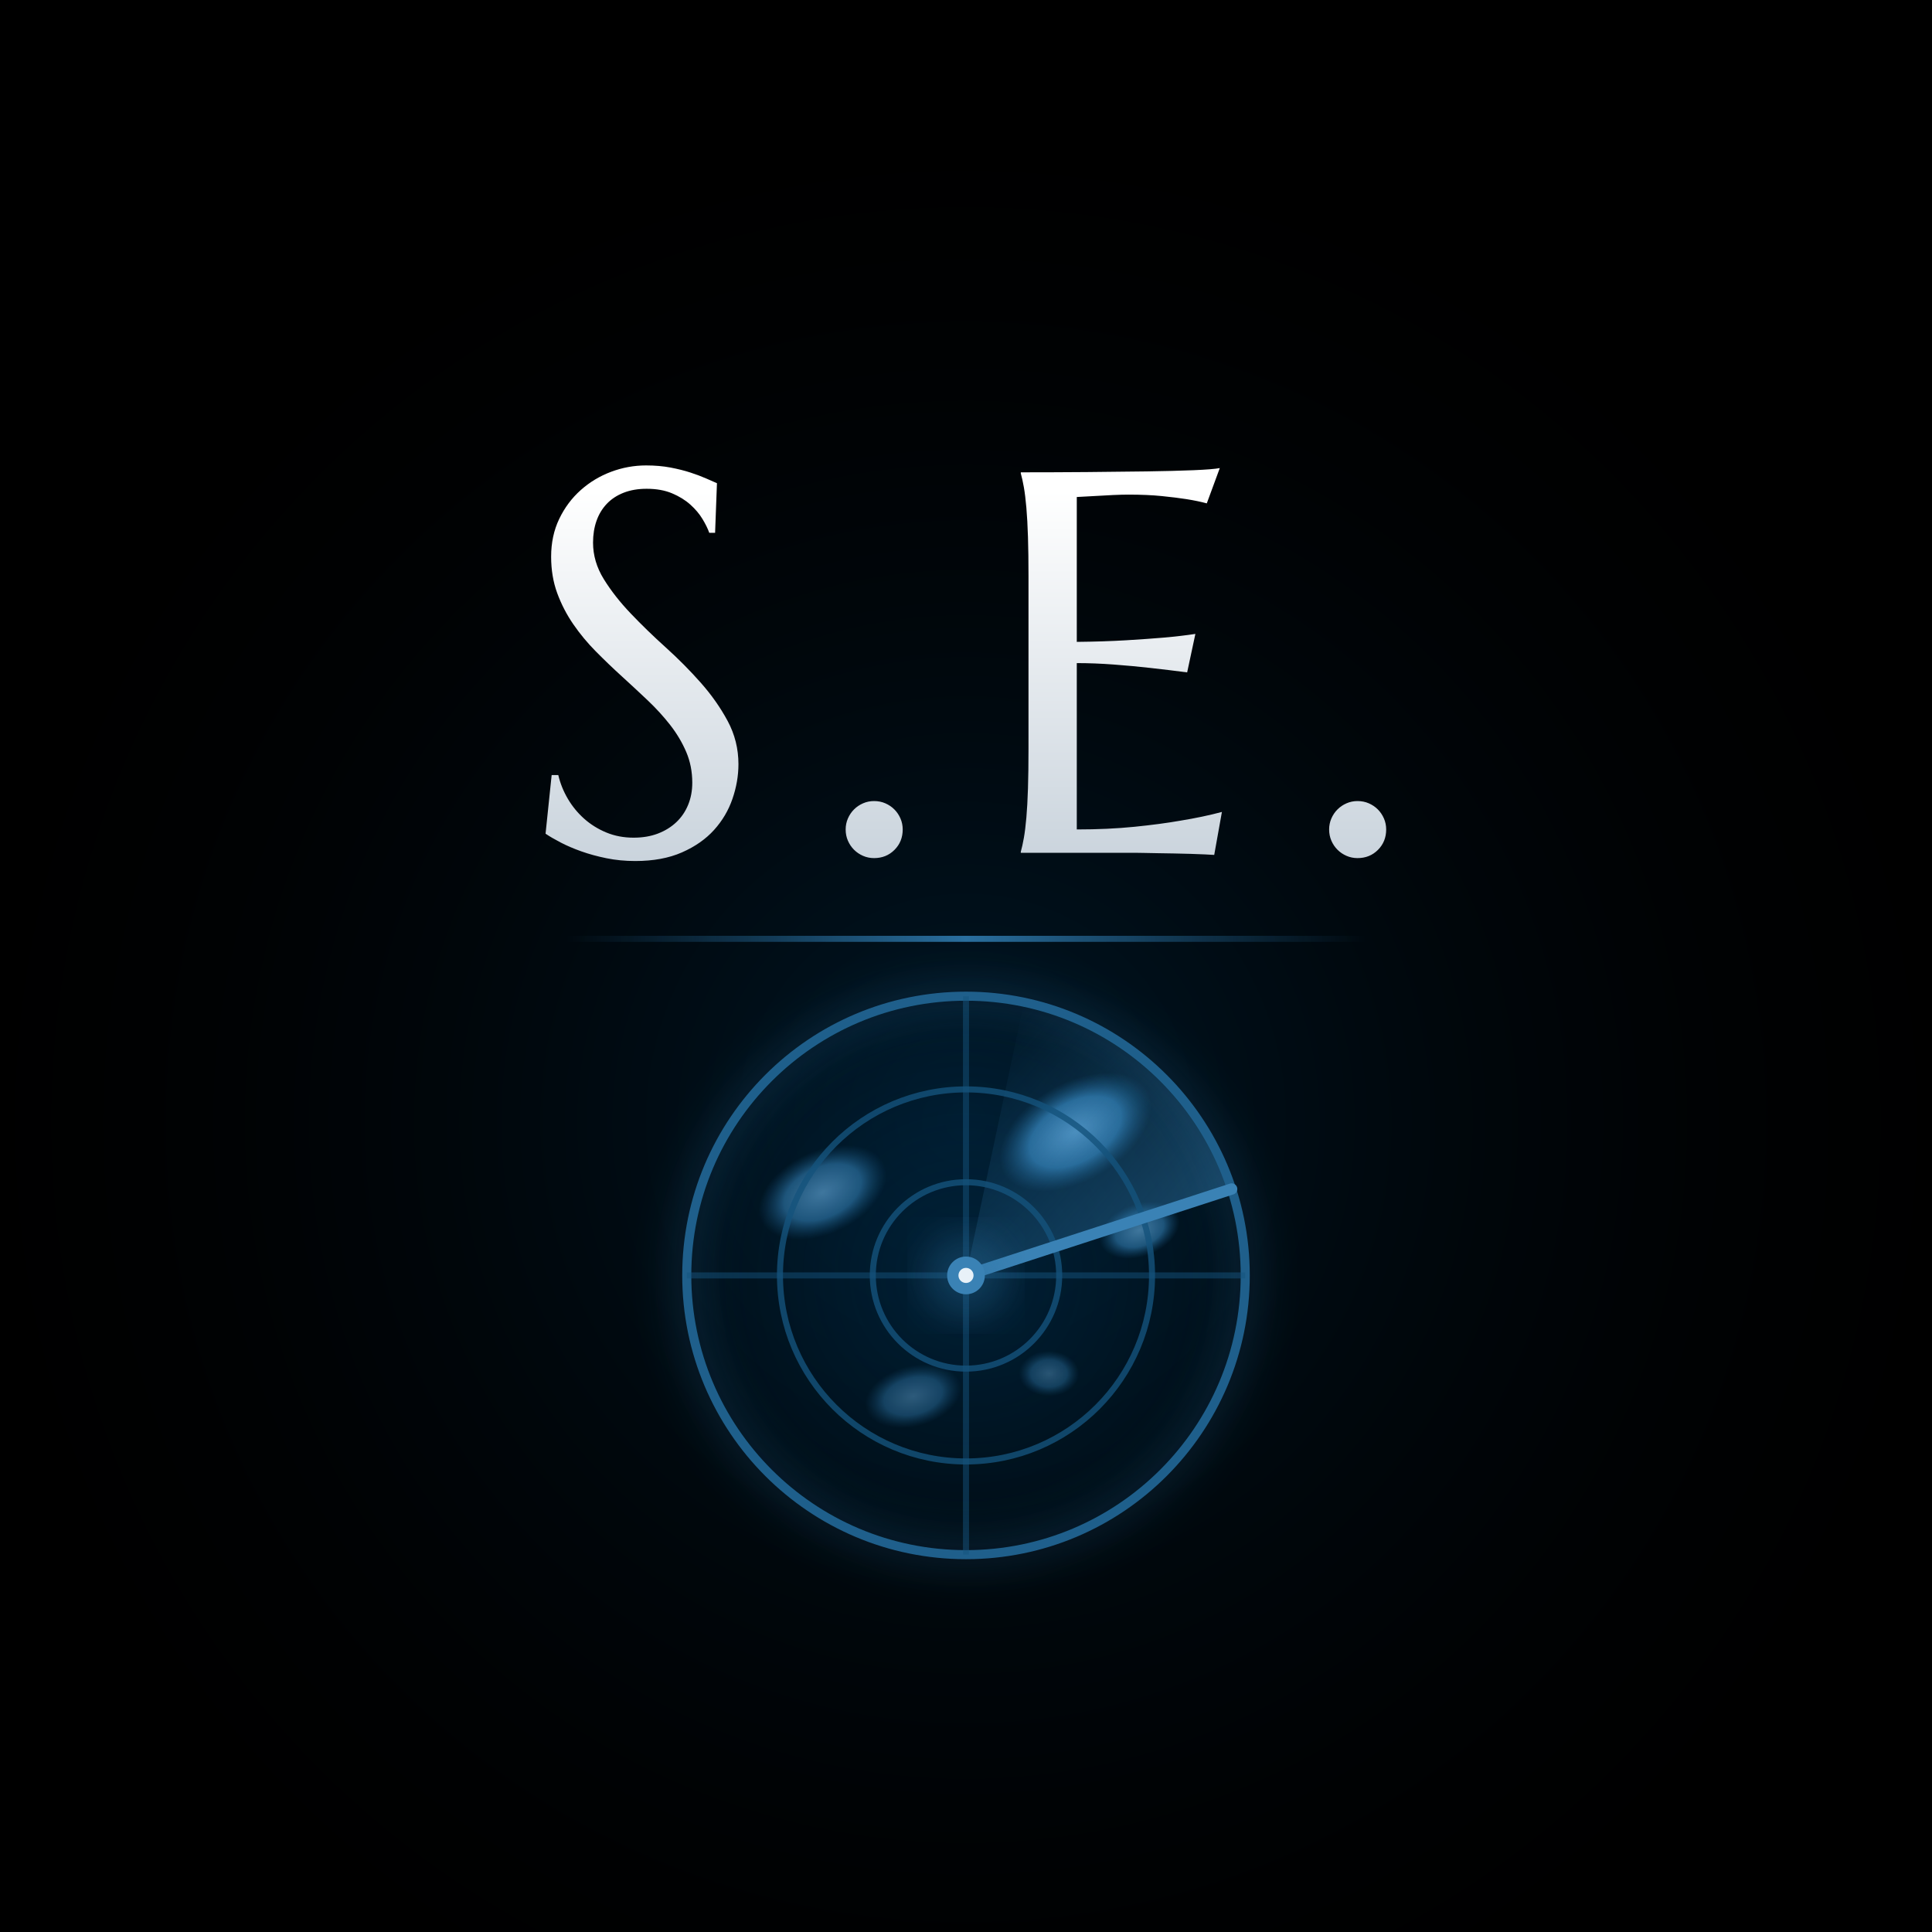
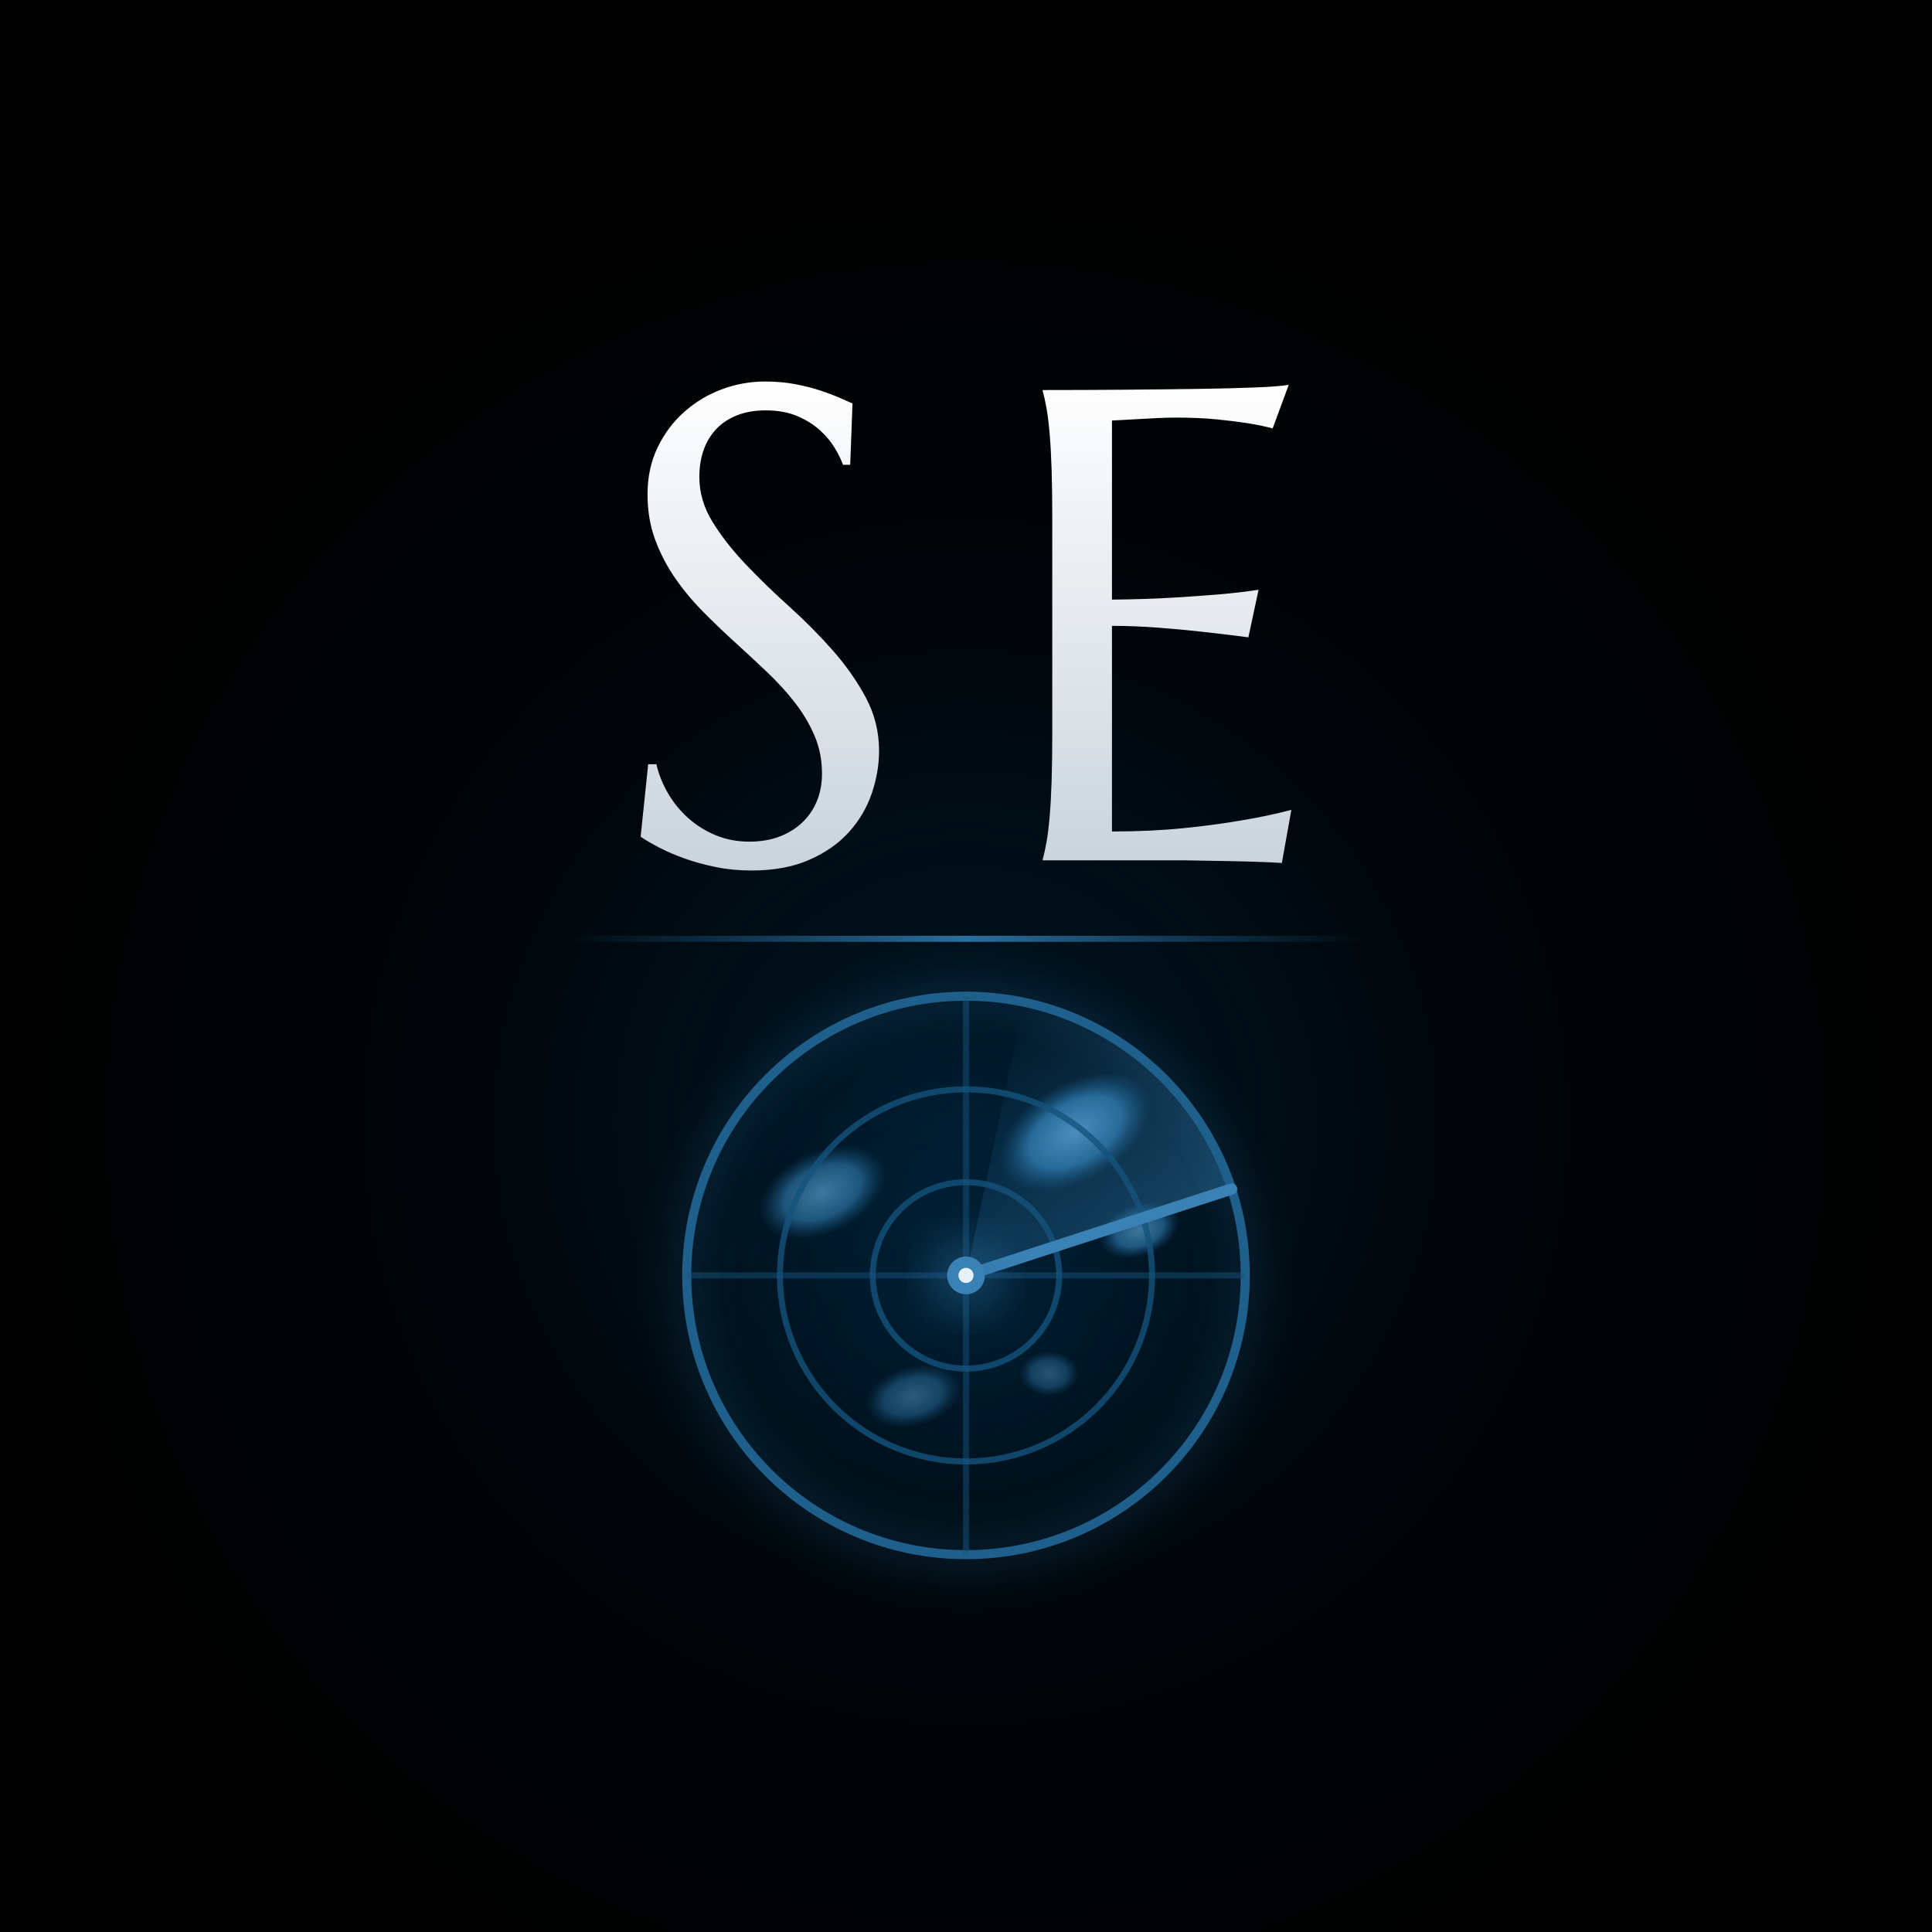
<svg xmlns="http://www.w3.org/2000/svg" viewBox="0 0 512 512" width="512" height="512">
  <defs>
    <radialGradient id="glow" cx="50%" cy="58%" r="55%">
      <stop offset="0" stop-color="#001a2c" stop-opacity=".9" />
      <stop offset="1" stop-color="#000" stop-opacity="0" />
    </radialGradient>
-     <linearGradient id="tx" x1="0" y1="130" x2="0" y2="230" gradientUnits="userSpaceOnUse">
+     <linearGradient id="tx" x1="0" y1="100" x2="0" y2="232" gradientUnits="userSpaceOnUse">
      <stop offset="0" stop-color="#ffffff" />
      <stop offset="1" stop-color="#c9d3dc" />
    </linearGradient>
    <linearGradient id="rule" x1="150" y1="0" x2="362" y2="0" gradientUnits="userSpaceOnUse">
      <stop offset="0" stop-color="#1f5f8b" stop-opacity="0" />
      <stop offset=".5" stop-color="#2a6f9f" />
      <stop offset="1" stop-color="#1f5f8b" stop-opacity="0" />
    </linearGradient>
    <radialGradient id="scope" cx="256" cy="338" r="74" gradientUnits="userSpaceOnUse">
      <stop offset="0" stop-color="#003153" stop-opacity=".45" />
      <stop offset="1" stop-color="#003153" stop-opacity=".08" />
    </radialGradient>
    <linearGradient id="sweep" x1="271.4" y1="265.6" x2="326.4" y2="315.1" gradientUnits="userSpaceOnUse">
      <stop offset="0" stop-color="#2a6f9f" stop-opacity="0" />
      <stop offset="1" stop-color="#2a6f9f" stop-opacity=".55" />
    </linearGradient>
    <radialGradient id="cell">
      <stop offset="0" stop-color="#5a9fd0" />
      <stop offset=".6" stop-color="#2a6f9f" />
      <stop offset="1" stop-color="#14527c" stop-opacity="0" />
    </radialGradient>
    <filter id="soft" x="-20%" y="-20%" width="140%" height="140%">
      <feGaussianBlur stdDeviation="5" />
    </filter>
    <clipPath id="clip">
      <circle cx="256" cy="338" r="74" />
    </clipPath>
  </defs>
  <rect width="512" height="512" fill="#000" />
  <rect width="512" height="512" fill="url(#glow)" />
-   <path d="M189.508 141.203H187.961Q187.398 139.586 186.168 137.547Q184.938 135.508 182.934 133.715Q180.93 131.922 178.082 130.727Q175.234 129.531 171.367 129.531Q167.922 129.531 165.25 130.586Q162.578 131.641 160.785 133.539Q158.992 135.438 158.078 138.039Q157.164 140.641 157.164 143.805Q157.164 148.867 160.012 153.473Q162.859 158.078 167.148 162.578Q171.438 167.078 176.43 171.578Q181.422 176.078 185.711 180.93Q190.0 185.781 192.848 191.09Q195.695 196.398 195.695 202.516Q195.695 207.086 194.113 211.691Q192.531 216.297 189.227 219.953Q185.922 223.609 180.719 225.895Q175.516 228.18 168.344 228.18Q164.336 228.18 160.715 227.441Q157.094 226.703 154.035 225.613Q150.977 224.523 148.551 223.258Q146.125 221.992 144.578 220.938L146.195 205.398H147.953Q148.727 208.703 150.484 211.691Q152.242 214.68 154.809 216.965Q157.375 219.25 160.68 220.621Q163.984 221.992 167.922 221.992Q171.508 221.992 174.355 220.902Q177.203 219.812 179.242 217.879Q181.281 215.945 182.371 213.273Q183.461 210.602 183.461 207.438Q183.461 203.008 181.844 199.246Q180.227 195.484 177.59 192.109Q174.953 188.734 171.613 185.57Q168.273 182.406 164.758 179.207Q161.242 176.008 157.902 172.633Q154.562 169.258 151.926 165.426Q149.289 161.594 147.672 157.199Q146.055 152.805 146.055 147.531Q146.055 141.977 148.199 137.512Q150.344 133.047 153.895 129.883Q157.445 126.719 161.945 125.031Q166.445 123.344 171.227 123.344Q174.742 123.344 177.695 123.906Q180.648 124.469 183.004 125.242Q185.359 126.016 187.117 126.789Q188.875 127.562 190.0 128.055ZM224.109 219.812Q224.109 218.266 224.707 216.895Q225.305 215.523 226.324 214.504Q227.344 213.484 228.715 212.887Q230.086 212.289 231.633 212.289Q233.25 212.289 234.621 212.887Q235.992 213.484 237.012 214.504Q238.031 215.523 238.629 216.895Q239.227 218.266 239.227 219.812Q239.227 223.047 237.047 225.227Q234.867 227.406 231.633 227.406Q230.086 227.406 228.715 226.809Q227.344 226.211 226.324 225.191Q225.305 224.172 224.707 222.801Q224.109 221.43 224.109 219.812ZM270.523 125.172Q279.312 125.172 287.996 125.102Q296.68 125.031 303.922 124.926Q311.164 124.82 316.297 124.609Q321.43 124.398 323.258 124.047L319.812 133.398Q317.492 132.766 314.398 132.273Q311.727 131.852 307.895 131.465Q304.062 131.078 299.07 131.078Q297.383 131.078 295.027 131.184Q292.672 131.289 290.492 131.43Q287.961 131.57 285.359 131.711V170.102Q292.602 170.031 298.438 169.68Q304.273 169.328 308.352 168.977Q313.133 168.555 316.789 167.992L314.609 178.188Q309.758 177.555 304.695 176.992Q300.336 176.5 295.203 176.113Q290.07 175.727 285.359 175.727V219.812Q293.656 219.812 300.617 219.109Q307.578 218.406 312.781 217.492Q318.828 216.508 323.82 215.172L321.781 226.562Q320.938 226.492 319.25 226.422Q317.562 226.352 315.488 226.281Q313.414 226.211 311.129 226.176Q308.844 226.141 306.805 226.105Q304.766 226.07 303.184 226.035Q301.602 226.0 300.898 226.0H270.523V225.719Q270.945 224.242 271.332 222.062Q271.719 219.883 272.0 216.648Q272.281 213.414 272.422 208.949Q272.562 204.484 272.562 198.508V152.734Q272.562 146.758 272.422 142.293Q272.281 137.828 272.0 134.559Q271.719 131.289 271.332 129.109Q270.945 126.93 270.523 125.453V125.172ZM352.234 219.812Q352.234 218.266 352.832 216.895Q353.43 215.523 354.449 214.504Q355.469 213.484 356.84 212.887Q358.211 212.289 359.758 212.289Q361.375 212.289 362.746 212.887Q364.117 213.484 365.137 214.504Q366.156 215.523 366.754 216.895Q367.352 218.266 367.352 219.812Q367.352 223.047 365.172 225.227Q362.992 227.406 359.758 227.406Q358.211 227.406 356.84 226.809Q355.469 226.211 354.449 225.191Q353.43 224.172 352.832 222.801Q352.234 221.43 352.234 219.812Z" fill="url(#tx)" />
+   <path d="M225.314 123.182H223.402Q222.707 121.183 221.186 118.662Q219.665 116.142 217.188 113.925Q214.71 111.709 211.19 110.231Q207.67 108.754 202.89 108.754Q198.631 108.754 195.329 110.058Q192.026 111.361 189.81 113.708Q187.593 116.055 186.463 119.271Q185.333 122.486 185.333 126.397Q185.333 132.655 188.854 138.348Q192.374 144.041 197.675 149.604Q202.977 155.166 209.148 160.729Q215.319 166.291 220.621 172.288Q225.922 178.285 229.442 184.847Q232.962 191.409 232.962 198.971Q232.962 204.62 231.007 210.313Q229.051 216.006 224.966 220.525Q220.881 225.045 214.45 227.87Q208.018 230.694 199.153 230.694Q194.199 230.694 189.723 229.782Q185.247 228.869 181.466 227.522Q177.685 226.175 174.687 224.61Q171.688 223.046 169.776 221.742L171.775 202.534H173.948Q174.904 206.619 177.077 210.313Q179.25 214.007 182.422 216.832Q185.594 219.656 189.679 221.351Q193.764 223.046 198.631 223.046Q203.064 223.046 206.584 221.699Q210.104 220.352 212.625 217.961Q215.145 215.571 216.492 212.269Q217.839 208.966 217.839 205.055Q217.839 199.579 215.84 194.929Q213.841 190.279 210.582 186.107Q207.323 181.936 203.194 178.024Q199.066 174.113 194.72 170.159Q190.375 166.204 186.246 162.032Q182.118 157.86 178.858 153.124Q175.599 148.387 173.6 142.955Q171.601 137.522 171.601 131.004Q171.601 124.138 174.252 118.619Q176.903 113.1 181.292 109.188Q185.681 105.277 191.244 103.191Q196.806 101.105 202.716 101.105Q207.062 101.105 210.712 101.801Q214.363 102.496 217.274 103.452Q220.186 104.408 222.359 105.364Q224.532 106.32 225.922 106.929ZM276.343 103.365Q287.208 103.365 297.941 103.278Q308.675 103.191 317.627 103.061Q326.58 102.931 332.924 102.67Q339.269 102.409 341.529 101.975L337.27 113.534Q334.402 112.752 330.578 112.144Q327.275 111.622 322.538 111.144Q317.801 110.666 311.63 110.666Q309.544 110.666 306.633 110.796Q303.721 110.927 301.027 111.101Q297.898 111.274 294.682 111.448V158.903Q303.634 158.816 310.848 158.382Q318.062 157.947 323.103 157.513Q329.013 156.991 333.533 156.296L330.838 168.898Q324.841 168.116 318.583 167.421Q313.195 166.812 306.85 166.334Q300.505 165.856 294.682 165.856V220.352Q304.938 220.352 313.542 219.482Q322.147 218.613 328.579 217.483Q336.053 216.267 342.224 214.615L339.704 228.695Q338.661 228.608 336.575 228.521Q334.489 228.435 331.925 228.348Q329.361 228.261 326.536 228.217Q323.711 228.174 321.191 228.13Q318.67 228.087 316.715 228.043Q314.759 228.0 313.89 228.0H276.343V227.652Q276.865 225.827 277.343 223.133Q277.821 220.438 278.168 216.44Q278.516 212.442 278.69 206.923Q278.864 201.404 278.864 194.017V137.436Q278.864 130.048 278.69 124.529Q278.516 119.01 278.168 114.968Q277.821 110.927 277.343 108.232Q276.865 105.538 276.343 103.713V103.365Z" fill="url(#tx)" />
  <rect x="150" y="248" width="212" height="1.6" fill="url(#rule)" />
  <circle cx="256" cy="338" r="74" fill="url(#scope)" />
  <g clip-path="url(#clip)">
    <ellipse cx="218" cy="316" rx="18" ry="11" transform="rotate(-25 218 316)" fill="url(#cell)" opacity="0.7" />
    <ellipse cx="285" cy="300" rx="22" ry="13" transform="rotate(-30 285 300)" fill="url(#cell)" opacity="0.95" />
    <ellipse cx="302" cy="326" rx="11" ry="7" transform="rotate(-20 302 326)" fill="url(#cell)" opacity="0.7" />
    <ellipse cx="242" cy="370" rx="13" ry="8" transform="rotate(-15 242 370)" fill="url(#cell)" opacity="0.5" />
    <ellipse cx="278" cy="364" rx="8" ry="6" transform="rotate(0 278 364)" fill="url(#cell)" opacity="0.45" />
    <path d="M256,338 L326.4,315.1 A74,74 0 0 0 271.4,265.6 Z" fill="url(#sweep)" />
  </g>
  <g fill="none" stroke="#14527c" stroke-width="1.6">
    <circle cx="256" cy="338" r="74" stroke="#1f5f8b" stroke-width="2.4" />
    <circle cx="256" cy="338" r="49.3" opacity=".8" />
    <circle cx="256" cy="338" r="24.7" opacity=".8" />
    <line x1="182" x2="330" y1="338" y2="338" opacity=".5" />
    <line x1="256" x2="256" y1="264" y2="412" opacity=".5" />
  </g>
  <circle cx="256" cy="338" r="74" fill="none" stroke="#1f5f8b" stroke-width="8" opacity=".25" filter="url(#soft)" />
  <line x1="256" y1="338" x2="326.4" y2="315.1" stroke="#3a82b5" stroke-width="3" stroke-linecap="round" />
  <circle cx="256" cy="338" r="11" fill="#2a6f9f" opacity=".35" filter="url(#soft)" />
  <circle cx="256" cy="338" r="5" fill="#3a82b5" />
  <circle cx="256" cy="338" r="2" fill="#e8f1f8" />
</svg>
